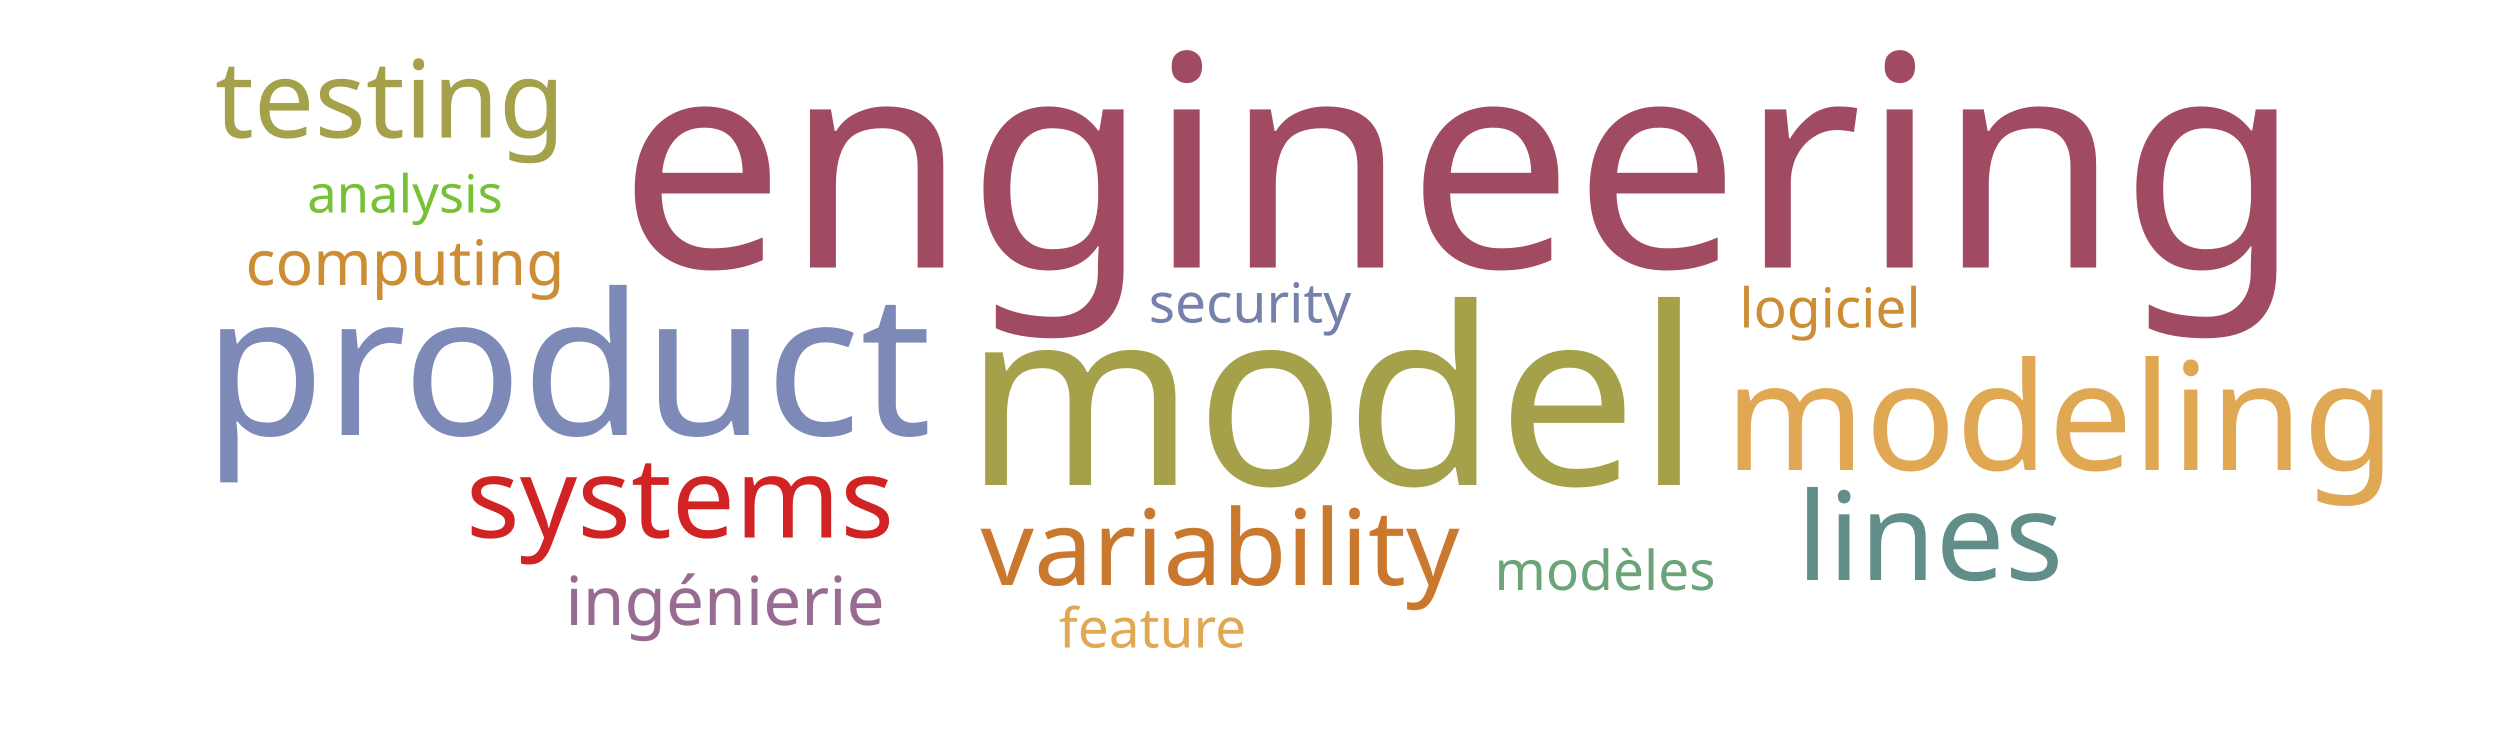
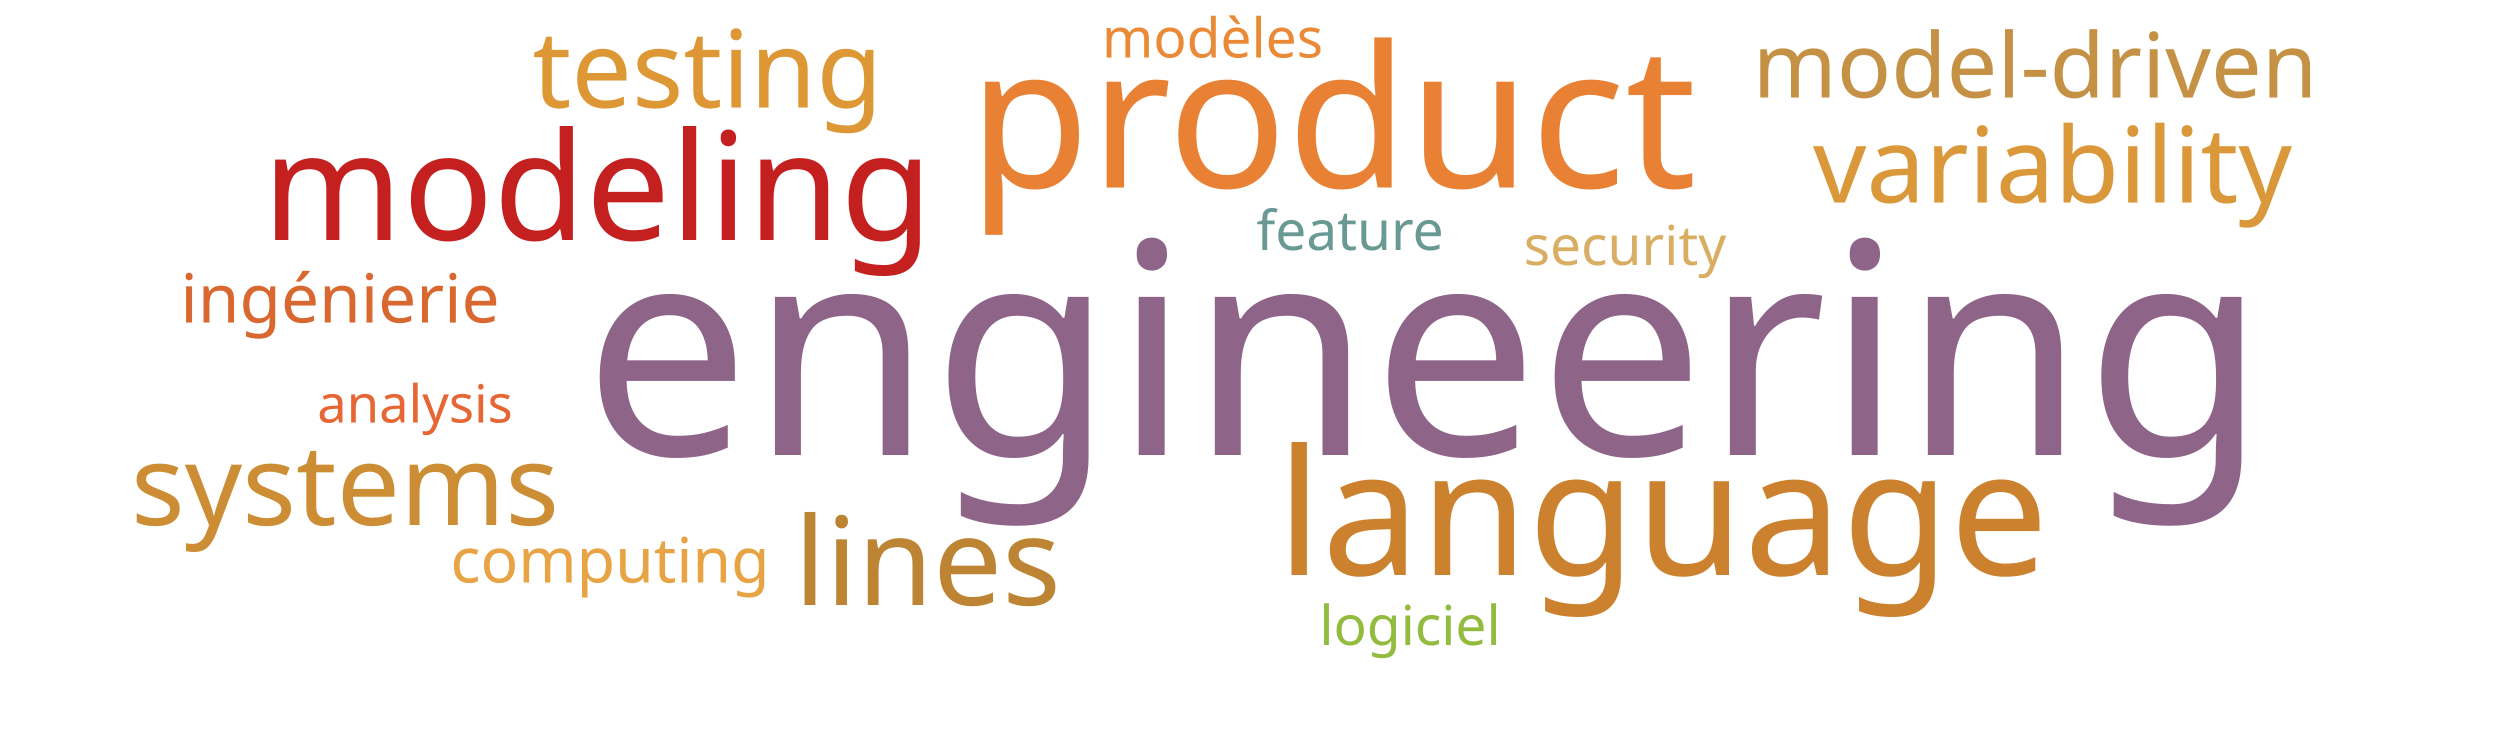
<svg xmlns="http://www.w3.org/2000/svg" width="1000" height="300">
  <g transform="translate(500, 150)">
-     <text text-anchor="middle" style="font-family: Impact; font-size: 118px; fill: #a04b62" transform="translate(84,-43)rotate(0)">engineering</text>
-     <text text-anchor="middle" style="font-family: Impact; font-size: 99px; fill: #a5a14a" transform="translate(33,44)rotate(0)">model</text>
-     <text text-anchor="middle" style="font-family: Impact; font-size: 79px; fill: #7d89b7" transform="translate(-273,24)rotate(0)">product</text>
-     <text text-anchor="middle" style="font-family: Impact; font-size: 60px; fill: #e1a853" transform="translate(324,38)rotate(0)">modeling</text>
-     <text text-anchor="middle" style="font-family: Impact; font-size: 49px; fill: #618e88" transform="translate(272,82)rotate(0)">lines</text>
-     <text text-anchor="middle" style="font-family: Impact; font-size: 45px; fill: #d12323" transform="translate(-228,65)rotate(0)">systems</text>
-     <text text-anchor="middle" style="font-family: Impact; font-size: 43px; fill: #a5a14a" transform="translate(-344,-95)rotate(0)">testing</text>
-     <text text-anchor="middle" style="font-family: Impact; font-size: 42px; fill: #cb782f" transform="translate(-12,84)rotate(0)">variability</text>
-     <text text-anchor="middle" style="font-family: Impact; font-size: 27px; fill: #986b92" transform="translate(-210,100)rotate(0)">ingénierie</text>
-     <text text-anchor="middle" style="font-family: Impact; font-size: 25px; fill: #cc8d34" transform="translate(-338,-36)rotate(0)">computing</text>
-     <text text-anchor="middle" style="font-family: Impact; font-size: 22px; fill: #7581ab" transform="translate(0,-21)rotate(0)">security</text>
-     <text text-anchor="middle" style="font-family: Impact; font-size: 22px; fill: #e1a853" transform="translate(-39,109)rotate(0)">feature</text>
-     <text text-anchor="middle" style="font-family: Impact; font-size: 22px; fill: #6ca47a" transform="translate(142,86)rotate(0)">modèles</text>
-     <text text-anchor="middle" style="font-family: Impact; font-size: 22px; fill: #cc8d34" transform="translate(232,-19)rotate(0)">logiciel</text>
-     <text text-anchor="middle" style="font-family: Impact; font-size: 21px; fill: #76c135" transform="translate(-338,-65)rotate(0)">analysis</text>
+     <text text-anchor="middle" style="font-family: Impact; font-size: 118px; fill: #8e6488" transform="translate(70,32)rotate(0)">engineering</text>
+     <text text-anchor="middle" style="font-family: Impact; font-size: 79px; fill: #e98135" transform="translate(33,-75)rotate(0)">product</text>
+     <text text-anchor="middle" style="font-family: Impact; font-size: 70px; fill: #cc812f" transform="translate(165,80)rotate(0)">language</text>
+     <text text-anchor="middle" style="font-family: Impact; font-size: 60px; fill: #c42020" transform="translate(-261,-54)rotate(0)">modeling</text>
+     <text text-anchor="middle" style="font-family: Impact; font-size: 49px; fill: #bc8433" transform="translate(-129,92)rotate(0)">lines</text>
+     <text text-anchor="middle" style="font-family: Impact; font-size: 45px; fill: #cc8d34" transform="translate(-362,60)rotate(0)">systems</text>
+     <text text-anchor="middle" style="font-family: Impact; font-size: 43px; fill: #dd9735" transform="translate(-217,-107)rotate(0)">testing</text>
+     <text text-anchor="middle" style="font-family: Impact; font-size: 42px; fill: #da983a" transform="translate(321,-69)rotate(0)">variability</text>
+     <text text-anchor="middle" style="font-family: Impact; font-size: 36px; fill: #c59145" transform="translate(314,-111)rotate(0)">model-driven</text>
+     <text text-anchor="middle" style="font-family: Impact; font-size: 27px; fill: #d8682f" transform="translate(-364,-21)rotate(0)">ingénierie</text>
+     <text text-anchor="middle" style="font-family: Impact; font-size: 25px; fill: #e8a444" transform="translate(-256,83)rotate(0)">computing</text>
+     <text text-anchor="middle" style="font-family: Impact; font-size: 22px; fill: #d9ae63" transform="translate(150,-44)rotate(0)">security</text>
+     <text text-anchor="middle" style="font-family: Impact; font-size: 22px; fill: #689993" transform="translate(40,-50)rotate(0)">feature</text>
+     <text text-anchor="middle" style="font-family: Impact; font-size: 22px; fill: #ea8a37" transform="translate(-15,-127)rotate(0)">modèles</text>
+     <text text-anchor="middle" style="font-family: Impact; font-size: 22px; fill: #93bb3e" transform="translate(64,108)rotate(0)">logiciel</text>
+     <text text-anchor="middle" style="font-family: Impact; font-size: 21px; fill: #e76635" transform="translate(-334,19)rotate(0)">analysis</text>
  </g>
</svg>
